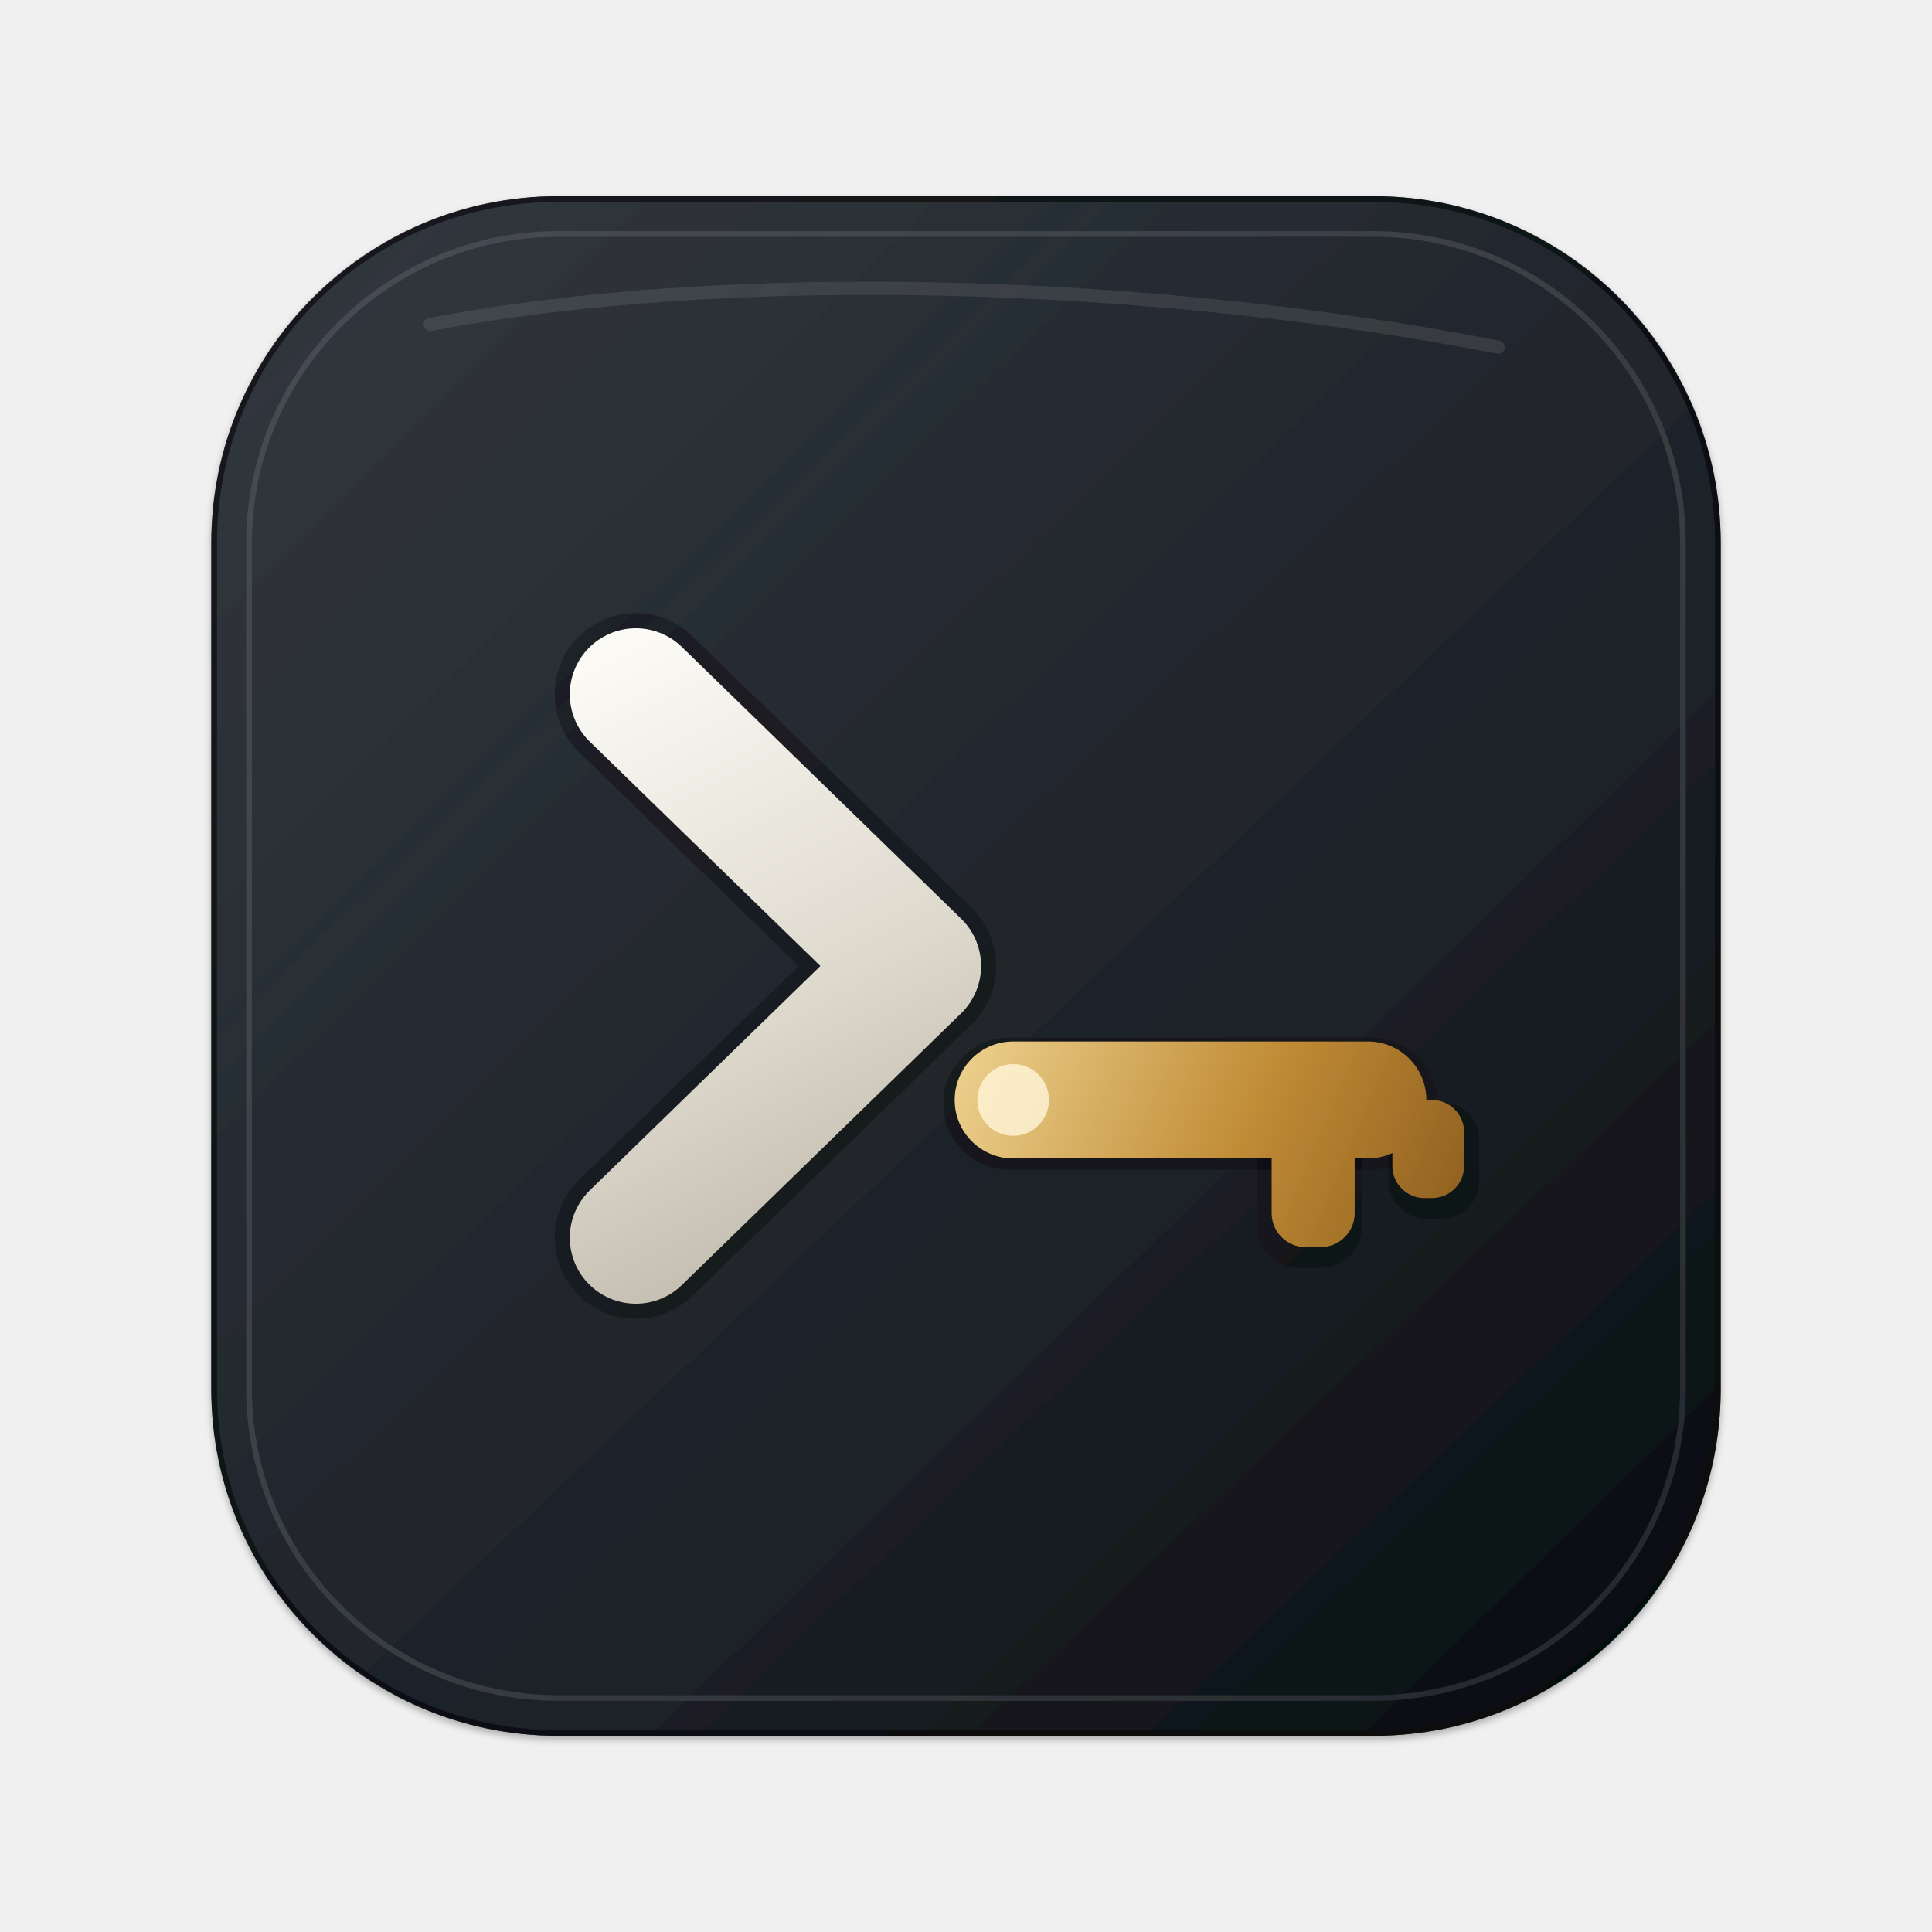
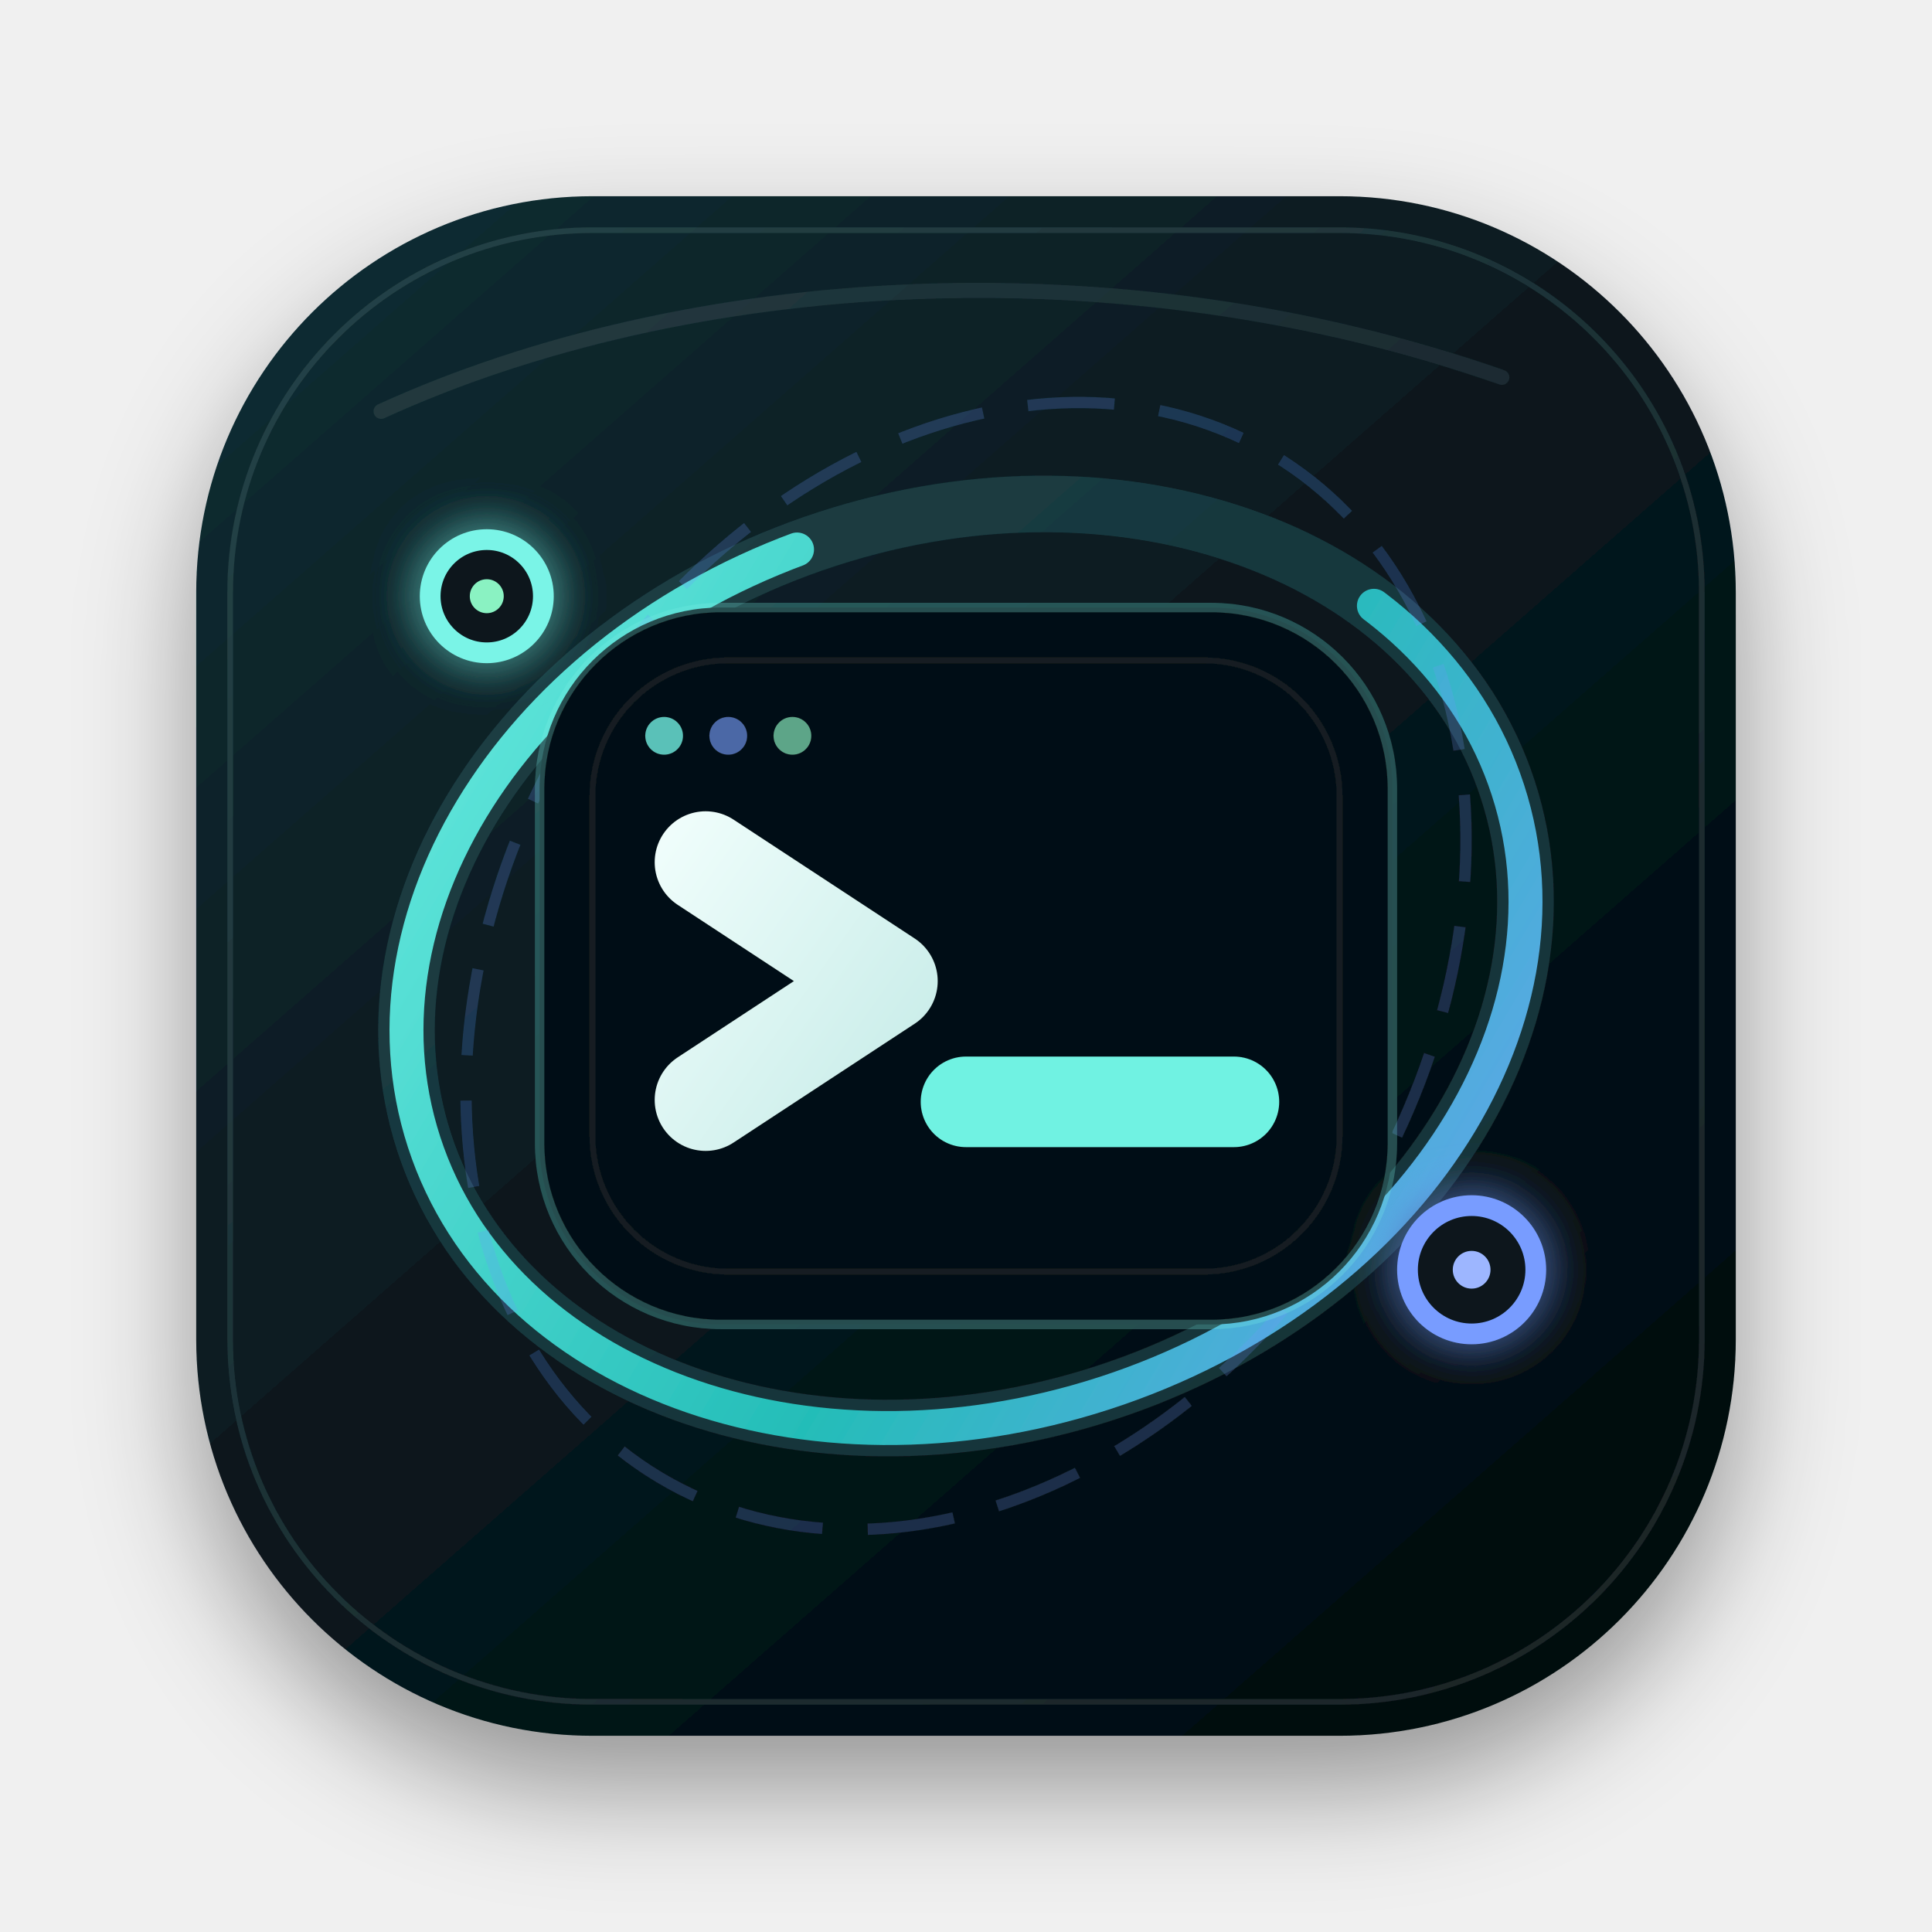
- <svg xmlns="http://www.w3.org/2000/svg" viewBox="0 0 1024 1024" role="img" aria-label="AI SSH app icon">
+ <svg xmlns="http://www.w3.org/2000/svg" viewBox="0 0 1024 1024" role="img" aria-label="OrbitSSH app icon">
  <defs>
-     <linearGradient id="base" x1="112" y1="104" x2="912" y2="920" gradientUnits="userSpaceOnUse">
-       <stop offset="0" stop-color="#2a3036" />
-       <stop offset="0.36" stop-color="#171d24" />
-       <stop offset="0.72" stop-color="#10151b" />
-       <stop offset="1" stop-color="#0b0f14" />
+     <linearGradient id="base" x1="168" y1="120" x2="866" y2="916" gradientUnits="userSpaceOnUse">
+       <stop offset="0" stop-color="#102c32" />
+       <stop offset=".48" stop-color="#07171d" />
+       <stop offset="1" stop-color="#03090d" />
    </linearGradient>
-     <linearGradient id="surface" x1="150" y1="130" x2="858" y2="872" gradientUnits="userSpaceOnUse">
-       <stop offset="0" stop-color="#ffffff" stop-opacity=".04" />
-       <stop offset="1" stop-color="#000000" stop-opacity=".2" />
+     <linearGradient id="rim" x1="238" y1="194" x2="804" y2="836" gradientUnits="userSpaceOnUse">
+       <stop stop-color="#72f2e5" />
+       <stop offset=".55" stop-color="#24bdb8" />
+       <stop offset="1" stop-color="#789cff" />
    </linearGradient>
-     <linearGradient id="brass" x1="506" y1="542" x2="782" y2="658" gradientUnits="userSpaceOnUse">
-       <stop offset="0" stop-color="#eed391" />
-       <stop offset=".55" stop-color="#c08b35" />
-       <stop offset="1" stop-color="#8a5b1f" />
+     <linearGradient id="prompt" x1="354" y1="410" x2="650" y2="620" gradientUnits="userSpaceOnUse">
+       <stop stop-color="#f3fffd" />
+       <stop offset="1" stop-color="#a7ded9" />
    </linearGradient>
-     <linearGradient id="chalk" x1="324" y1="340" x2="494" y2="676" gradientUnits="userSpaceOnUse">
-       <stop offset="0" stop-color="#fbfaf5" />
-       <stop offset=".55" stop-color="#ded9cd" />
-       <stop offset="1" stop-color="#b9b2a5" />
-     </linearGradient>
-     <filter id="softShadow" x="-20%" y="-20%" width="140%" height="140%" color-interpolation-filters="sRGB">
-       <feDropShadow dx="0" dy="22" stdDeviation="24" flood-color="#000000" flood-opacity=".34" />
-       <feDropShadow dx="0" dy="2" stdDeviation="2" flood-color="#000000" flood-opacity=".28" />
+     <radialGradient id="glow" cx="0" cy="0" r="1" gradientTransform="translate(496 470) rotate(90) scale(390)">
+       <stop stop-color="#35d9ce" stop-opacity=".18" />
+       <stop offset="1" stop-color="#35d9ce" stop-opacity="0" />
+     </radialGradient>
+     <filter id="shadow" x="-30%" y="-30%" width="160%" height="160%" color-interpolation-filters="sRGB">
+       <feDropShadow dx="0" dy="28" stdDeviation="30" flood-color="#000" flood-opacity=".38" />
+     </filter>
+     <filter id="cyanGlow" x="-80%" y="-80%" width="260%" height="260%" color-interpolation-filters="sRGB">
+       <feGaussianBlur stdDeviation="12" result="blur" />
+       <feMerge>
+         <feMergeNode in="blur" />
+         <feMergeNode in="SourceGraphic" />
+       </feMerge>
    </filter>
  </defs>
-   <rect width="1024" height="1024" fill="none" />
-   <g filter="url(#softShadow)">
-     <rect x="112" y="104" width="800" height="816" rx="184" fill="url(#base)" />
-     <rect x="112" y="104" width="800" height="816" rx="184" fill="url(#surface)" />
-     <path d="M228 172c156-30 382-24 566 12" fill="none" stroke="#ffffff" stroke-width="7" stroke-linecap="round" opacity=".09" />
-     <rect x="132" y="124" width="760" height="776" rx="164" fill="none" stroke="#ffffff" stroke-opacity=".11" stroke-width="3" />
-     <rect x="113.5" y="105.5" width="797" height="813" rx="182" fill="none" stroke="#05070a" stroke-opacity=".65" stroke-width="3" />
-     <g transform="translate(0 6)">
-       <path d="M337 362 485 506 337 650" fill="none" stroke="#05070a" stroke-width="86" stroke-linecap="round" stroke-linejoin="round" opacity=".35" />
-       <path d="M337 362 485 506 337 650" fill="none" stroke="url(#chalk)" stroke-width="70" stroke-linecap="round" stroke-linejoin="round" />
-       <rect x="500" y="544" width="262" height="70" rx="35" fill="#05070a" opacity=".35" />
-       <rect x="666" y="578" width="56" height="88" rx="22" fill="#05070a" opacity=".35" />
-       <rect x="736" y="578" width="48" height="62" rx="20" fill="#05070a" opacity=".35" />
-       <rect x="506" y="546" width="250" height="62" rx="31" fill="url(#brass)" />
-       <rect x="674" y="577" width="44" height="78" rx="18" fill="url(#brass)" />
-       <rect x="738" y="577" width="38" height="52" rx="17" fill="url(#brass)" />
-       <circle cx="537" cy="577" r="19" fill="#fff6da" opacity=".8" />
+   <g filter="url(#shadow)">
+     <rect x="104" y="104" width="816" height="816" rx="210" fill="url(#base)" />
+     <rect x="104" y="104" width="816" height="816" rx="210" fill="url(#glow)" />
+     <rect x="122" y="122" width="780" height="780" rx="192" fill="none" stroke="#d5fffa" stroke-opacity=".11" stroke-width="3" />
+     <path d="M202 218c162-74 391-89 594-18" fill="none" stroke="#fff" stroke-width="8" stroke-linecap="round" opacity=".08" />
+     <ellipse cx="512" cy="512" rx="302" ry="238" fill="none" stroke="#29545a" stroke-width="30" opacity=".52" transform="rotate(-18 512 512)" />
+     <ellipse cx="512" cy="512" rx="302" ry="238" fill="none" stroke="url(#rim)" stroke-width="18" stroke-linecap="round" stroke-dasharray="1260 320" transform="rotate(-18 512 512)" />
+     <ellipse cx="512" cy="512" rx="244" ry="316" fill="none" stroke="#6f97ff" stroke-opacity=".22" stroke-width="6" stroke-dasharray="46 24" transform="rotate(31 512 512)" />
+     <rect x="286" y="322" width="452" height="380" rx="96" fill="#061116" stroke="#76eee2" stroke-opacity=".28" stroke-width="5" />
+     <rect x="314" y="350" width="396" height="324" rx="72" fill="none" stroke="#fff" stroke-opacity=".055" stroke-width="3" />
+     <circle cx="352" cy="390" r="10" fill="#72f2e5" opacity=".78" />
+     <circle cx="386" cy="390" r="10" fill="#789cff" opacity=".62" />
+     <circle cx="420" cy="390" r="10" fill="#8af2c2" opacity=".66" />
+     <path d="M374 457 470 520 374 583" fill="none" stroke="url(#prompt)" stroke-width="54" stroke-linecap="round" stroke-linejoin="round" />
+     <path d="M512 584h142" fill="none" stroke="#6ff2e2" stroke-width="48" stroke-linecap="round" />
+     <g filter="url(#cyanGlow)">
+       <circle cx="258" cy="316" r="30" fill="#07181d" stroke="#7af4e7" stroke-width="11" />
+       <circle cx="258" cy="316" r="9" fill="#8af2c2" />
+       <circle cx="780" cy="673" r="34" fill="#07181d" stroke="#789cff" stroke-width="11" />
+       <circle cx="780" cy="673" r="10" fill="#9db6ff" />
    </g>
  </g>
</svg>
